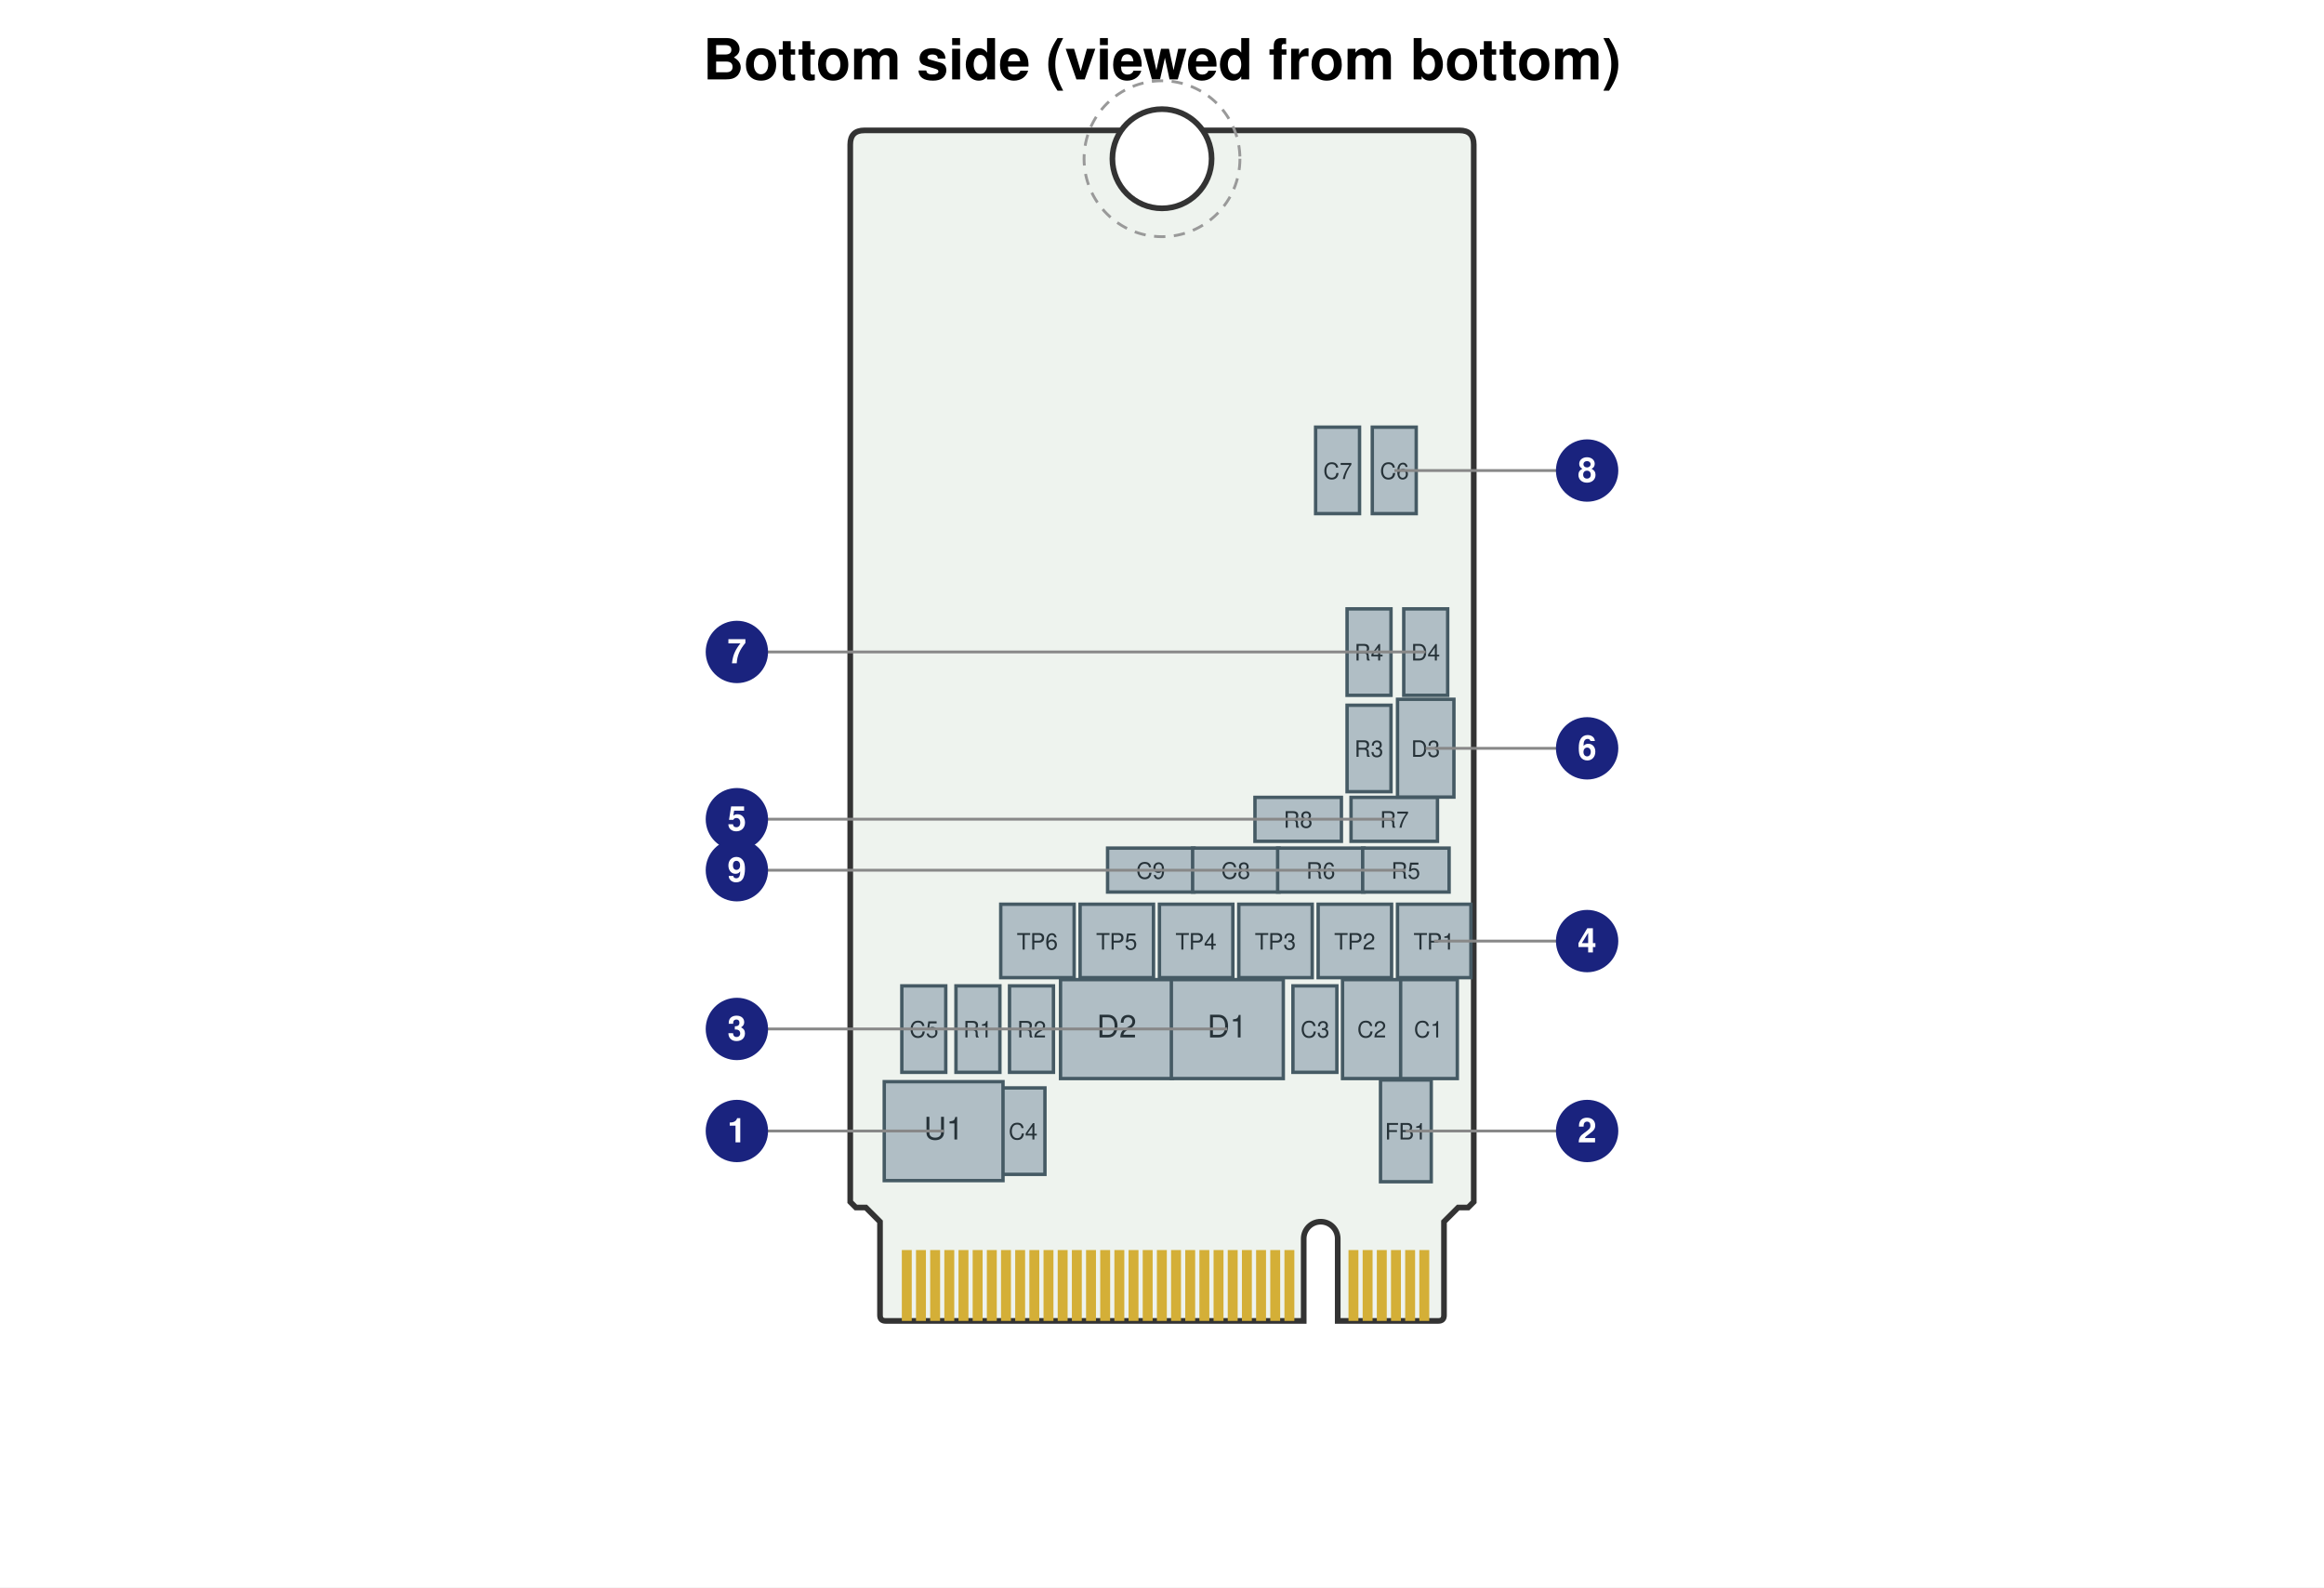
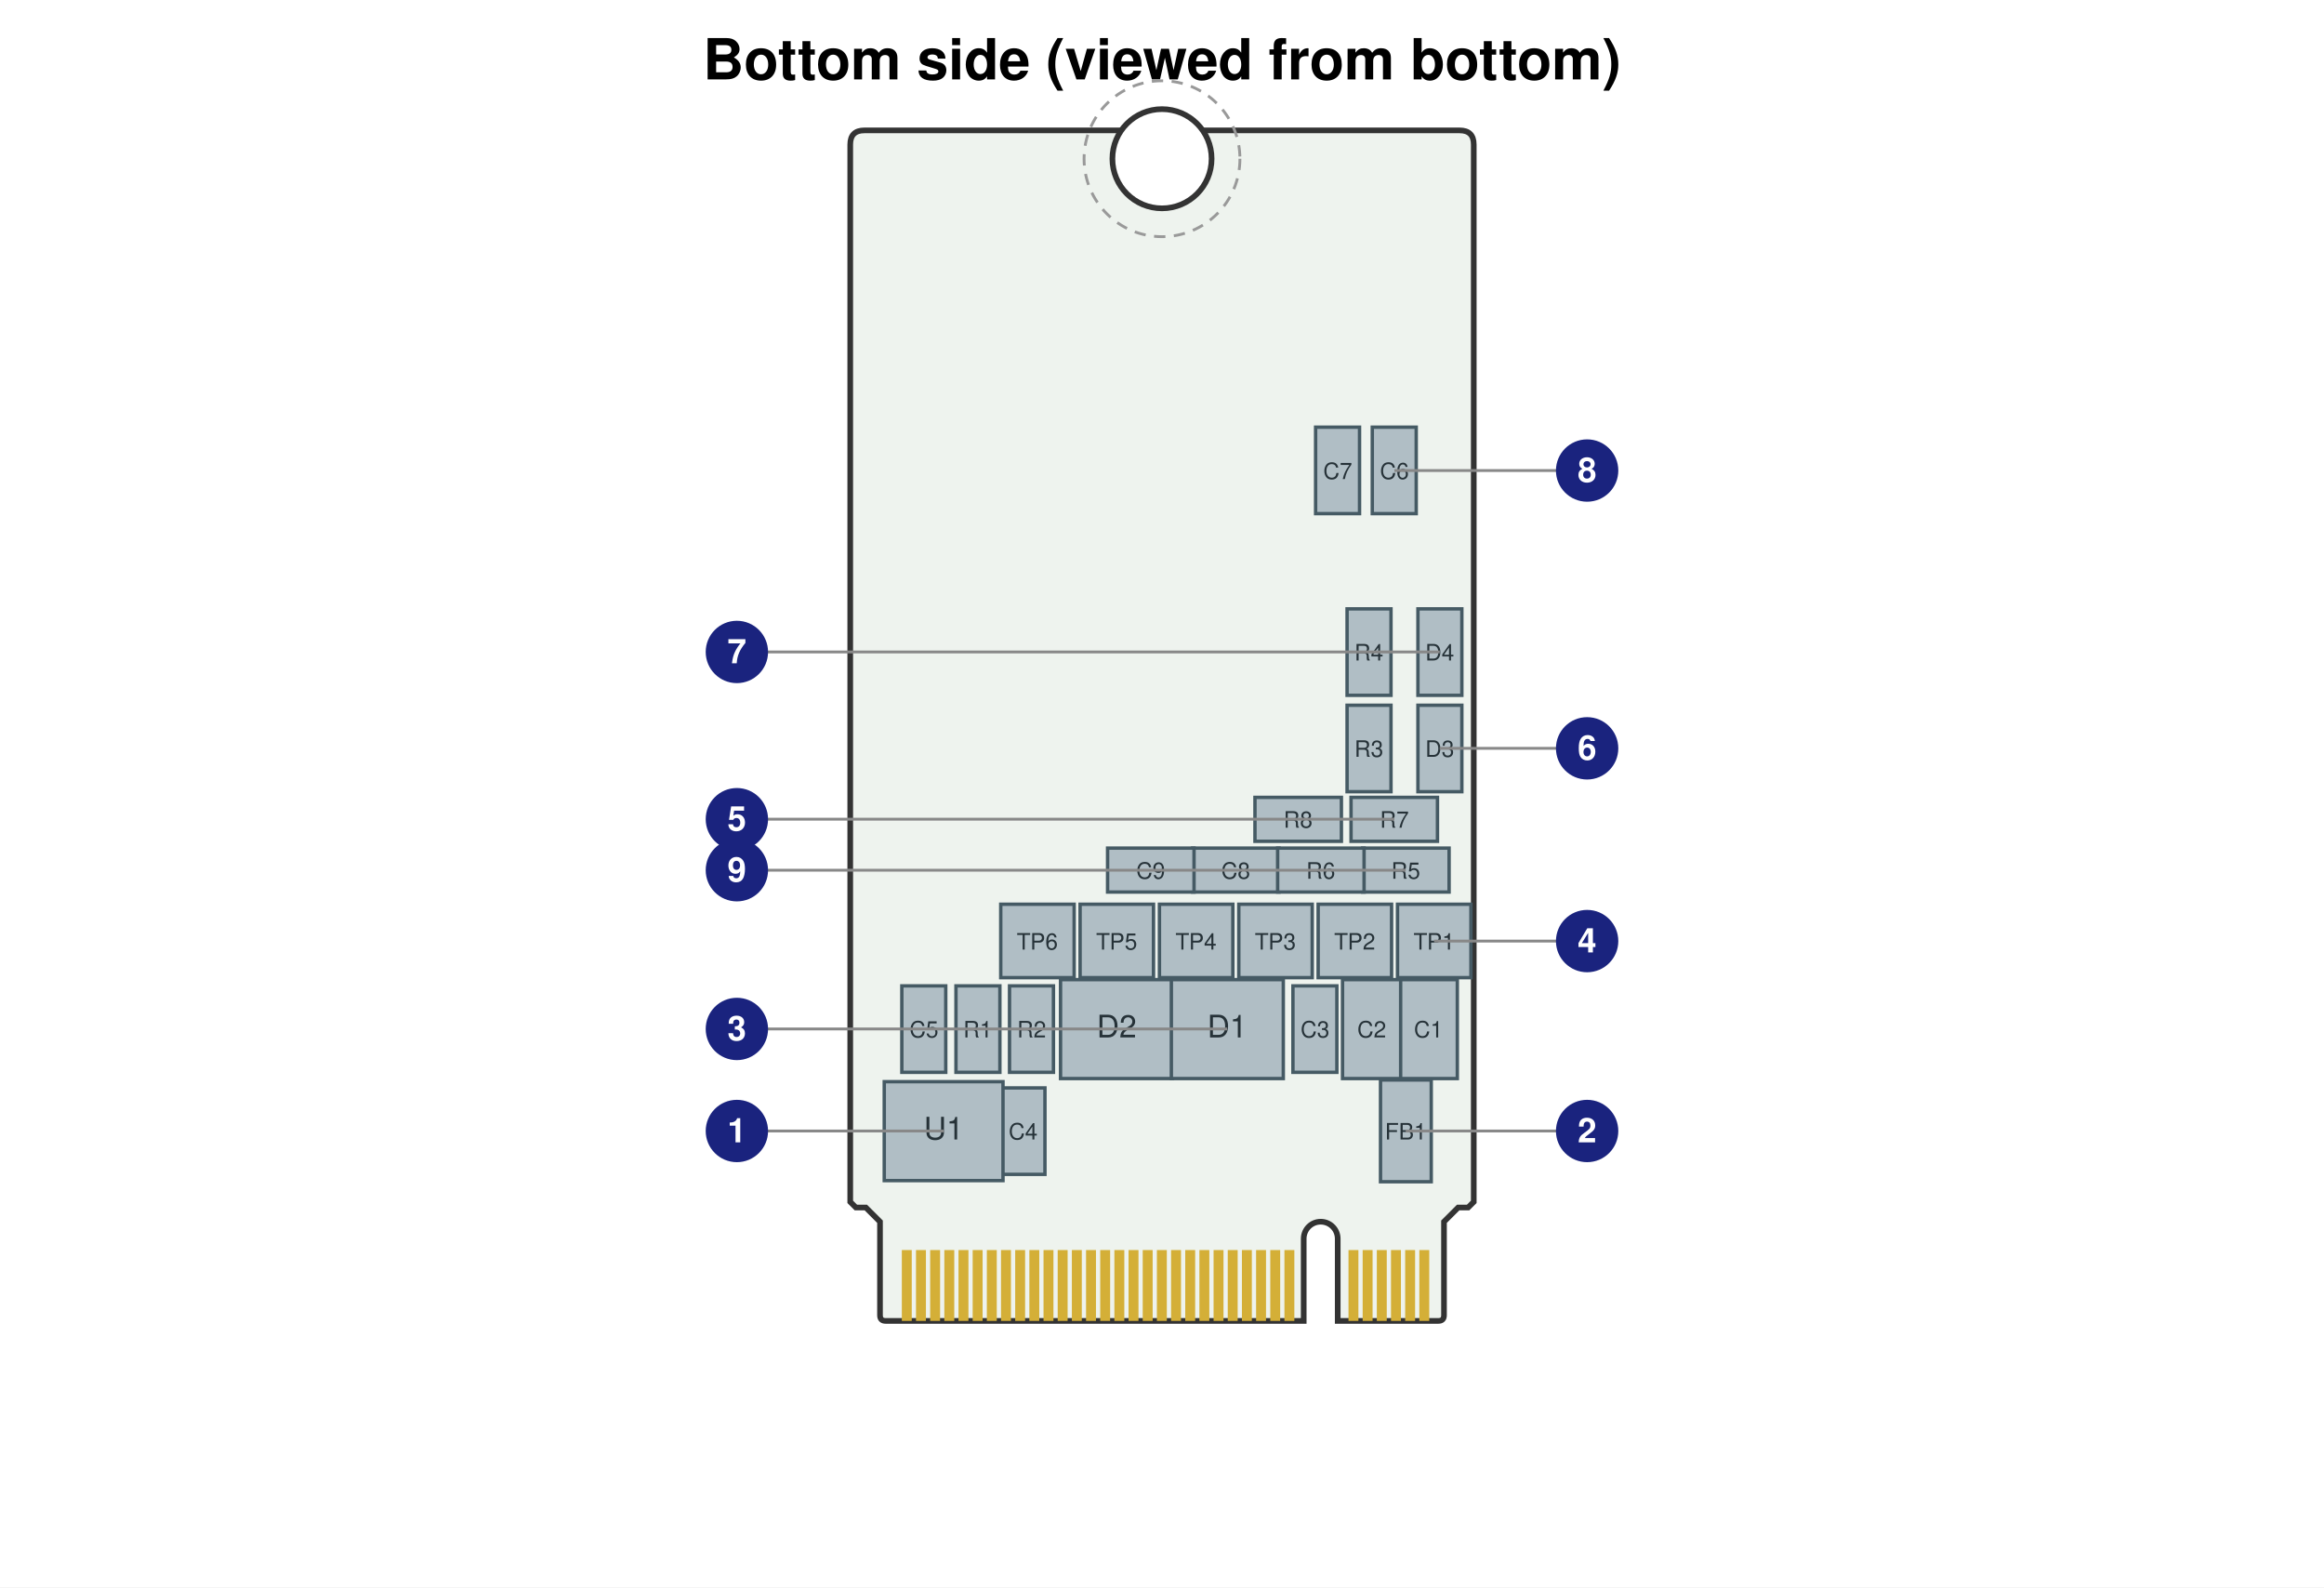
<svg xmlns="http://www.w3.org/2000/svg" width="820" height="560" viewBox="0 0 820 560" font-family="Helvetica,Arial,sans-serif">
  <rect width="820" height="560" fill="white" />
  <text x="410.0" y="28" text-anchor="middle" font-size="20" font-weight="bold">Bottom side (viewed from bottom)</text>
  <g transform="translate(300.0,46)">
    <path d="M 5.0,0.0 L 215.0,0.0 Q 220.0,0.0 220.0,5.0 L 220.0,378.0 L 218.0,380.0 L 214.5,380.0 L 209.5,385.0 L 209.5,418.0 Q 209.5,420.0 207.5,420.0 L 172.0,420.0 L 172.0,391.0 A 6.0 6.0 0 0 0 160.0,391.0 L 160.0,420.0 L 12.5,420.0 Q 10.5,420.0 10.5,418.0 L 10.5,385.0 L 5.5,380.0 L 2.0,380.0 L 0.0,378.0 L 0.0,5.0 Q 0.0,0.0 5.0,0.0 Z" fill="#eef3ee" stroke="#333" stroke-width="2" />
    <circle cx="110.0" cy="10.0" r="17.5" fill="white" stroke="#333" stroke-width="2" />
    <circle cx="110.0" cy="10.0" r="27.5" fill="none" stroke="#999" stroke-width="1" stroke-dasharray="4 3" />
    <rect x="18.2" y="395.0" width="3.5" height="25.0" fill="#d4af37" stroke="none" />
    <rect x="23.2" y="395.0" width="3.5" height="25.0" fill="#d4af37" stroke="none" />
    <rect x="28.2" y="395.0" width="3.5" height="25.0" fill="#d4af37" stroke="none" />
    <rect x="33.2" y="395.0" width="3.5" height="25.0" fill="#d4af37" stroke="none" />
    <rect x="38.2" y="395.0" width="3.5" height="25.0" fill="#d4af37" stroke="none" />
    <rect x="43.2" y="395.0" width="3.5" height="25.0" fill="#d4af37" stroke="none" />
    <rect x="48.2" y="395.0" width="3.5" height="25.0" fill="#d4af37" stroke="none" />
    <rect x="53.2" y="395.0" width="3.5" height="25.0" fill="#d4af37" stroke="none" />
    <rect x="58.2" y="395.0" width="3.5" height="25.0" fill="#d4af37" stroke="none" />
    <rect x="63.2" y="395.0" width="3.5" height="25.0" fill="#d4af37" stroke="none" />
    <rect x="68.2" y="395.0" width="3.5" height="25.0" fill="#d4af37" stroke="none" />
    <rect x="73.2" y="395.0" width="3.5" height="25.0" fill="#d4af37" stroke="none" />
    <rect x="78.2" y="395.0" width="3.5" height="25.0" fill="#d4af37" stroke="none" />
    <rect x="83.2" y="395.0" width="3.5" height="25.0" fill="#d4af37" stroke="none" />
    <rect x="88.2" y="395.0" width="3.5" height="25.0" fill="#d4af37" stroke="none" />
    <rect x="93.2" y="395.0" width="3.5" height="25.0" fill="#d4af37" stroke="none" />
    <rect x="98.2" y="395.0" width="3.5" height="25.0" fill="#d4af37" stroke="none" />
    <rect x="103.2" y="395.0" width="3.5" height="25.0" fill="#d4af37" stroke="none" />
    <rect x="108.2" y="395.0" width="3.5" height="25.0" fill="#d4af37" stroke="none" />
    <rect x="113.2" y="395.0" width="3.5" height="25.0" fill="#d4af37" stroke="none" />
    <rect x="118.2" y="395.0" width="3.5" height="25.0" fill="#d4af37" stroke="none" />
    <rect x="123.2" y="395.0" width="3.5" height="25.0" fill="#d4af37" stroke="none" />
    <rect x="128.2" y="395.0" width="3.5" height="25.0" fill="#d4af37" stroke="none" />
    <rect x="133.2" y="395.0" width="3.5" height="25.0" fill="#d4af37" stroke="none" />
    <rect x="138.2" y="395.0" width="3.5" height="25.0" fill="#d4af37" stroke="none" />
    <rect x="143.2" y="395.0" width="3.5" height="25.0" fill="#d4af37" stroke="none" />
    <rect x="148.2" y="395.0" width="3.5" height="25.0" fill="#d4af37" stroke="none" />
    <rect x="153.2" y="395.0" width="3.5" height="25.0" fill="#d4af37" stroke="none" />
    <rect x="175.8" y="395.0" width="3.5" height="25.0" fill="#d4af37" stroke="none" />
    <rect x="180.8" y="395.0" width="3.5" height="25.0" fill="#d4af37" stroke="none" />
    <rect x="185.8" y="395.0" width="3.5" height="25.0" fill="#d4af37" stroke="none" />
    <rect x="190.8" y="395.0" width="3.5" height="25.0" fill="#d4af37" stroke="none" />
    <rect x="195.8" y="395.0" width="3.5" height="25.0" fill="#d4af37" stroke="none" />
    <rect x="200.8" y="395.0" width="3.5" height="25.0" fill="#d4af37" stroke="none" />
    <rect x="53.2" y="337.8" width="15.5" height="30.5" fill="#b0bec5" stroke="#455a64" stroke-width="1.2" />
    <text x="61.0" y="356.0" text-anchor="middle" font-size="8" fill="#263238">C4</text>
+     <rect x="37.3" y="301.8" width="15.5" height="30.5" fill="#b0bec5" stroke="#455a64" stroke-width="1.2" />
+     <text x="45.0" y="320.0" text-anchor="middle" font-size="8" fill="#263238">R1</text>
+     <rect x="81.1" y="273.0" width="25.9" height="25.9" fill="#b0bec5" stroke="#455a64" stroke-width="1.2" />
+     <text x="94.0" y="289.0" text-anchor="middle" font-size="8" fill="#263238">TP5</text>
+     <rect x="165.1" y="273.0" width="25.9" height="25.9" fill="#b0bec5" stroke="#455a64" stroke-width="1.2" />
+     <text x="178.0" y="289.0" text-anchor="middle" font-size="8" fill="#263238">TP2</text>
+     <rect x="187.1" y="335.0" width="17.9" height="35.9" fill="#b0bec5" stroke="#455a64" stroke-width="1.2" />
+     <text x="196.0" y="356.0" text-anchor="middle" font-size="8" fill="#263238">FB1</text>
+     <rect x="175.3" y="202.8" width="15.5" height="30.5" fill="#b0bec5" stroke="#455a64" stroke-width="1.2" />
+     <text x="183.0" y="221.0" text-anchor="middle" font-size="8" fill="#263238">R3</text>
+     <rect x="156.2" y="301.8" width="15.5" height="30.5" fill="#b0bec5" stroke="#455a64" stroke-width="1.2" />
+     <text x="164.0" y="320.0" text-anchor="middle" font-size="8" fill="#263238">C3</text>
+     <rect x="120.8" y="253.2" width="30.5" height="15.5" fill="#b0bec5" stroke="#455a64" stroke-width="1.2" />
+     <text x="136.0" y="264.0" text-anchor="middle" font-size="8" fill="#263238">C8</text>
+     <rect x="184.2" y="104.7" width="15.5" height="30.5" fill="#b0bec5" stroke="#455a64" stroke-width="1.2" />
+     <text x="192.0" y="123.0" text-anchor="middle" font-size="8" fill="#263238">C6</text>
+     <rect x="180.8" y="253.2" width="30.5" height="15.5" fill="#b0bec5" stroke="#455a64" stroke-width="1.2" />
+     <text x="196.0" y="264.0" text-anchor="middle" font-size="8" fill="#263238">R5</text>
+     <rect x="137.1" y="273.0" width="25.9" height="25.9" fill="#b0bec5" stroke="#455a64" stroke-width="1.2" />
+     <text x="150.0" y="289.0" text-anchor="middle" font-size="8" fill="#263238">TP3</text>
+     <rect x="193.7" y="299.6" width="20.5" height="34.9" fill="#b0bec5" stroke="#455a64" stroke-width="1.2" />
+     <text x="204.0" y="320.0" text-anchor="middle" font-size="8" fill="#263238">C1</text>
+     <rect x="176.7" y="235.3" width="30.5" height="15.5" fill="#b0bec5" stroke="#455a64" stroke-width="1.2" />
+     <text x="192.0" y="246.0" text-anchor="middle" font-size="8" fill="#263238">R7</text>
+     <rect x="12.0" y="335.6" width="41.9" height="34.9" fill="#b0bec5" stroke="#455a64" stroke-width="1.2" />
+     <text x="33.0" y="356.0" text-anchor="middle" font-size="11" fill="#263238">U1</text>
+     <rect x="175.3" y="168.8" width="15.5" height="30.5" fill="#b0bec5" stroke="#455a64" stroke-width="1.2" />
+     <text x="183.0" y="187.0" text-anchor="middle" font-size="8" fill="#263238">R4</text>
+     <rect x="150.8" y="253.2" width="30.5" height="15.5" fill="#b0bec5" stroke="#455a64" stroke-width="1.2" />
+     <text x="166.0" y="264.0" text-anchor="middle" font-size="8" fill="#263238">R6</text>
+     <rect x="173.7" y="299.6" width="20.5" height="34.9" fill="#b0bec5" stroke="#455a64" stroke-width="1.2" />
+     <text x="184.0" y="320.0" text-anchor="middle" font-size="8" fill="#263238">C2</text>
+     <rect x="56.2" y="301.8" width="15.5" height="30.5" fill="#b0bec5" stroke="#455a64" stroke-width="1.2" />
+     <text x="64.0" y="320.0" text-anchor="middle" font-size="8" fill="#263238">R2</text>
    <rect x="74.2" y="299.6" width="39.5" height="34.9" fill="#b0bec5" stroke="#455a64" stroke-width="1.2" />
    <text x="94.0" y="320.0" text-anchor="middle" font-size="11" fill="#263238">D2</text>
-     <rect x="193.7" y="299.6" width="20.5" height="34.9" fill="#b0bec5" stroke="#455a64" stroke-width="1.2" />
-     <text x="204.0" y="320.0" text-anchor="middle" font-size="8" fill="#263238">C1</text>
-     <rect x="195.3" y="168.8" width="15.5" height="30.5" fill="#b0bec5" stroke="#455a64" stroke-width="1.2" />
-     <text x="203.0" y="187.0" text-anchor="middle" font-size="8" fill="#263238">D4</text>
-     <rect x="175.3" y="202.8" width="15.5" height="30.5" fill="#b0bec5" stroke="#455a64" stroke-width="1.2" />
-     <text x="183.0" y="221.0" text-anchor="middle" font-size="8" fill="#263238">R3</text>
+     <rect x="90.8" y="253.2" width="30.5" height="15.5" fill="#b0bec5" stroke="#455a64" stroke-width="1.2" />
+     <text x="106.0" y="264.0" text-anchor="middle" font-size="8" fill="#263238">C9</text>
+     <rect x="142.8" y="235.3" width="30.5" height="15.5" fill="#b0bec5" stroke="#455a64" stroke-width="1.2" />
+     <text x="158.0" y="246.0" text-anchor="middle" font-size="8" fill="#263238">R8</text>
+     <rect x="200.3" y="168.8" width="15.5" height="30.5" fill="#b0bec5" stroke="#455a64" stroke-width="1.2" />
+     <text x="208.0" y="187.0" text-anchor="middle" font-size="8" fill="#263238">D4</text>
+     <rect x="193.1" y="273.0" width="25.9" height="25.9" fill="#b0bec5" stroke="#455a64" stroke-width="1.2" />
+     <text x="206.0" y="289.0" text-anchor="middle" font-size="8" fill="#263238">TP1</text>
+     <rect x="200.3" y="202.8" width="15.5" height="30.5" fill="#b0bec5" stroke="#455a64" stroke-width="1.2" />
+     <text x="208.0" y="221.0" text-anchor="middle" font-size="8" fill="#263238">D3</text>
+     <rect x="113.3" y="299.6" width="39.5" height="34.9" fill="#b0bec5" stroke="#455a64" stroke-width="1.2" />
+     <text x="133.0" y="320.0" text-anchor="middle" font-size="11" fill="#263238">D1</text>
+     <rect x="53.1" y="273.0" width="25.9" height="25.9" fill="#b0bec5" stroke="#455a64" stroke-width="1.2" />
+     <text x="66.0" y="289.0" text-anchor="middle" font-size="8" fill="#263238">TP6</text>
    <rect x="164.2" y="104.7" width="15.5" height="30.5" fill="#b0bec5" stroke="#455a64" stroke-width="1.2" />
    <text x="172.0" y="123.0" text-anchor="middle" font-size="8" fill="#263238">C7</text>
-     <rect x="176.7" y="235.3" width="30.5" height="15.5" fill="#b0bec5" stroke="#455a64" stroke-width="1.2" />
-     <text x="192.0" y="246.0" text-anchor="middle" font-size="8" fill="#263238">R7</text>
-     <rect x="193.1" y="273.0" width="25.9" height="25.9" fill="#b0bec5" stroke="#455a64" stroke-width="1.2" />
-     <text x="206.0" y="289.0" text-anchor="middle" font-size="8" fill="#263238">TP1</text>
-     <rect x="90.8" y="253.2" width="30.5" height="15.5" fill="#b0bec5" stroke="#455a64" stroke-width="1.2" />
-     <text x="106.0" y="264.0" text-anchor="middle" font-size="8" fill="#263238">C9</text>
-     <rect x="81.1" y="273.0" width="25.9" height="25.9" fill="#b0bec5" stroke="#455a64" stroke-width="1.2" />
-     <text x="94.0" y="289.0" text-anchor="middle" font-size="8" fill="#263238">TP5</text>
-     <rect x="113.3" y="299.6" width="39.5" height="34.9" fill="#b0bec5" stroke="#455a64" stroke-width="1.2" />
-     <text x="133.0" y="320.0" text-anchor="middle" font-size="11" fill="#263238">D1</text>
-     <rect x="193.1" y="200.7" width="19.9" height="34.5" fill="#b0bec5" stroke="#455a64" stroke-width="1.2" />
-     <text x="203.0" y="221.0" text-anchor="middle" font-size="8" fill="#263238">D3</text>
-     <rect x="120.8" y="253.2" width="30.5" height="15.5" fill="#b0bec5" stroke="#455a64" stroke-width="1.2" />
-     <text x="136.0" y="264.0" text-anchor="middle" font-size="8" fill="#263238">C8</text>
-     <rect x="150.8" y="253.2" width="30.5" height="15.5" fill="#b0bec5" stroke="#455a64" stroke-width="1.2" />
-     <text x="166.0" y="264.0" text-anchor="middle" font-size="8" fill="#263238">R6</text>
+     <rect x="109.1" y="273.0" width="25.9" height="25.9" fill="#b0bec5" stroke="#455a64" stroke-width="1.2" />
+     <text x="122.0" y="289.0" text-anchor="middle" font-size="8" fill="#263238">TP4</text>
    <rect x="18.2" y="301.8" width="15.5" height="30.5" fill="#b0bec5" stroke="#455a64" stroke-width="1.2" />
    <text x="26.0" y="320.0" text-anchor="middle" font-size="8" fill="#263238">C5</text>
-     <rect x="156.2" y="301.8" width="15.5" height="30.5" fill="#b0bec5" stroke="#455a64" stroke-width="1.2" />
-     <text x="164.0" y="320.0" text-anchor="middle" font-size="8" fill="#263238">C3</text>
-     <rect x="12.0" y="335.6" width="41.9" height="34.9" fill="#b0bec5" stroke="#455a64" stroke-width="1.2" />
-     <text x="33.0" y="356.0" text-anchor="middle" font-size="11" fill="#263238">U1</text>
-     <rect x="184.2" y="104.7" width="15.5" height="30.5" fill="#b0bec5" stroke="#455a64" stroke-width="1.2" />
-     <text x="192.0" y="123.0" text-anchor="middle" font-size="8" fill="#263238">C6</text>
-     <rect x="56.2" y="301.8" width="15.5" height="30.5" fill="#b0bec5" stroke="#455a64" stroke-width="1.2" />
-     <text x="64.0" y="320.0" text-anchor="middle" font-size="8" fill="#263238">R2</text>
-     <rect x="165.1" y="273.0" width="25.9" height="25.9" fill="#b0bec5" stroke="#455a64" stroke-width="1.2" />
-     <text x="178.0" y="289.0" text-anchor="middle" font-size="8" fill="#263238">TP2</text>
-     <rect x="53.1" y="273.0" width="25.9" height="25.9" fill="#b0bec5" stroke="#455a64" stroke-width="1.2" />
-     <text x="66.0" y="289.0" text-anchor="middle" font-size="8" fill="#263238">TP6</text>
-     <rect x="37.3" y="301.8" width="15.5" height="30.5" fill="#b0bec5" stroke="#455a64" stroke-width="1.2" />
-     <text x="45.0" y="320.0" text-anchor="middle" font-size="8" fill="#263238">R1</text>
-     <rect x="175.3" y="168.8" width="15.5" height="30.5" fill="#b0bec5" stroke="#455a64" stroke-width="1.2" />
-     <text x="183.0" y="187.0" text-anchor="middle" font-size="8" fill="#263238">R4</text>
-     <rect x="180.8" y="253.2" width="30.5" height="15.5" fill="#b0bec5" stroke="#455a64" stroke-width="1.2" />
-     <text x="196.0" y="264.0" text-anchor="middle" font-size="8" fill="#263238">R5</text>
-     <rect x="187.1" y="335.0" width="17.9" height="35.9" fill="#b0bec5" stroke="#455a64" stroke-width="1.2" />
-     <text x="196.0" y="356.0" text-anchor="middle" font-size="8" fill="#263238">FB1</text>
-     <rect x="142.8" y="235.3" width="30.5" height="15.5" fill="#b0bec5" stroke="#455a64" stroke-width="1.2" />
-     <text x="158.0" y="246.0" text-anchor="middle" font-size="8" fill="#263238">R8</text>
-     <rect x="173.7" y="299.6" width="20.5" height="34.9" fill="#b0bec5" stroke="#455a64" stroke-width="1.2" />
-     <text x="184.0" y="320.0" text-anchor="middle" font-size="8" fill="#263238">C2</text>
-     <rect x="137.1" y="273.0" width="25.9" height="25.9" fill="#b0bec5" stroke="#455a64" stroke-width="1.2" />
-     <text x="150.0" y="289.0" text-anchor="middle" font-size="8" fill="#263238">TP3</text>
-     <rect x="109.1" y="273.0" width="25.9" height="25.9" fill="#b0bec5" stroke="#455a64" stroke-width="1.2" />
-     <text x="122.0" y="289.0" text-anchor="middle" font-size="8" fill="#263238">TP4</text>
  </g>
  <line x1="333.0" y1="399" x2="260.0" y2="399" stroke="#888" stroke-width="1" />
  <circle cx="260.0" cy="399" r="11" fill="#1a237e" />
  <text x="260.0" y="403" text-anchor="middle" font-size="12" fill="white" font-weight="bold">1</text>
  <line x1="496" y1="399" x2="560.0" y2="399" stroke="#888" stroke-width="1" />
  <circle cx="560.0" cy="399" r="11" fill="#1a237e" />
  <text x="560.0" y="403" text-anchor="middle" font-size="12" fill="white" font-weight="bold">2</text>
  <line x1="433.0" y1="363" x2="260.0" y2="363" stroke="#888" stroke-width="1" />
  <circle cx="260.0" cy="363" r="11" fill="#1a237e" />
  <text x="260.0" y="367" text-anchor="middle" font-size="12" fill="white" font-weight="bold">3</text>
  <line x1="506" y1="332" x2="560.0" y2="332" stroke="#888" stroke-width="1" />
  <circle cx="560.0" cy="332" r="11" fill="#1a237e" />
  <text x="560.0" y="336" text-anchor="middle" font-size="12" fill="white" font-weight="bold">4</text>
  <line x1="492.0" y1="289" x2="260.0" y2="289" stroke="#888" stroke-width="1" />
  <circle cx="260.0" cy="289" r="11" fill="#1a237e" />
  <text x="260.0" y="293" text-anchor="middle" font-size="12" fill="white" font-weight="bold">5</text>
-   <line x1="503.0" y1="264" x2="560.0" y2="264" stroke="#888" stroke-width="1" />
+   <line x1="508.0" y1="264" x2="560.0" y2="264" stroke="#888" stroke-width="1" />
  <circle cx="560.0" cy="264" r="11" fill="#1a237e" />
  <text x="560.0" y="268" text-anchor="middle" font-size="12" fill="white" font-weight="bold">6</text>
-   <line x1="503.0" y1="230" x2="260.0" y2="230" stroke="#888" stroke-width="1" />
+   <line x1="508.0" y1="230" x2="260.0" y2="230" stroke="#888" stroke-width="1" />
  <circle cx="260.0" cy="230" r="11" fill="#1a237e" />
  <text x="260.0" y="234" text-anchor="middle" font-size="12" fill="white" font-weight="bold">7</text>
  <line x1="492.0" y1="166.0" x2="560.0" y2="166.0" stroke="#888" stroke-width="1" />
  <circle cx="560.0" cy="166.0" r="11" fill="#1a237e" />
  <text x="560.0" y="170.0" text-anchor="middle" font-size="12" fill="white" font-weight="bold">8</text>
  <line x1="496" y1="307" x2="260.0" y2="307" stroke="#888" stroke-width="1" />
  <circle cx="260.0" cy="307" r="11" fill="#1a237e" />
  <text x="260.0" y="311" text-anchor="middle" font-size="12" fill="white" font-weight="bold">9</text>
</svg>
